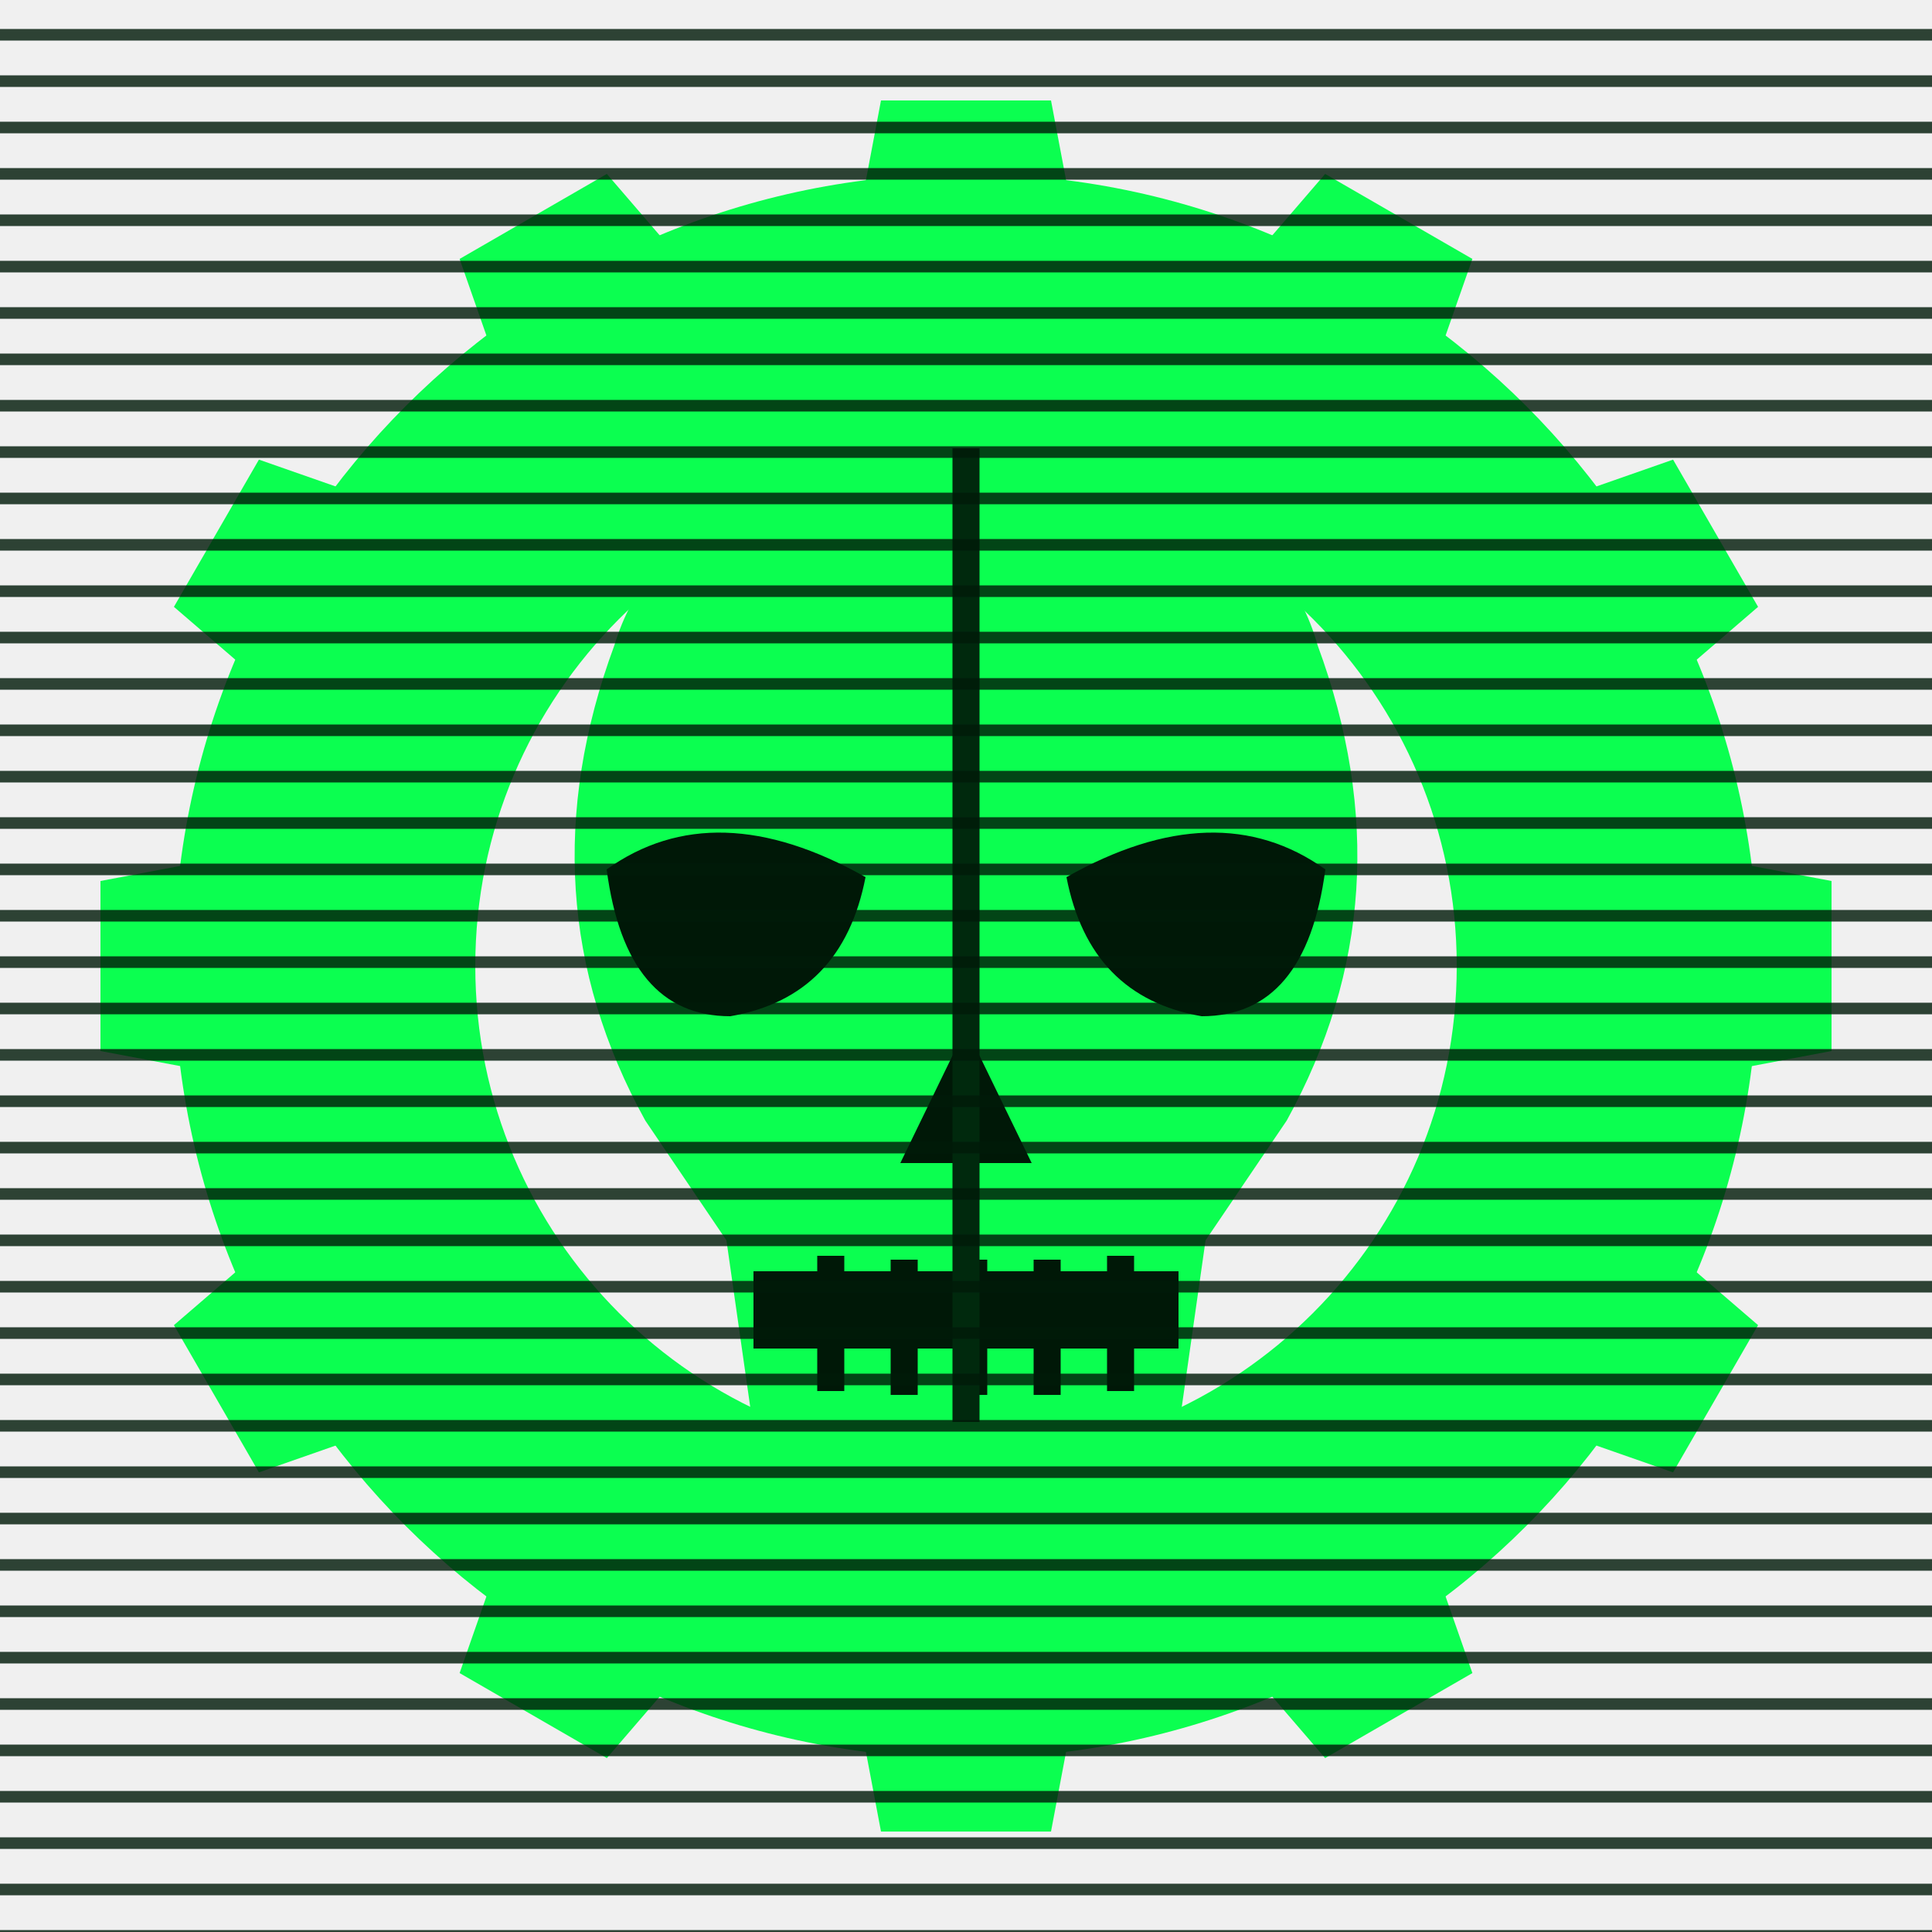
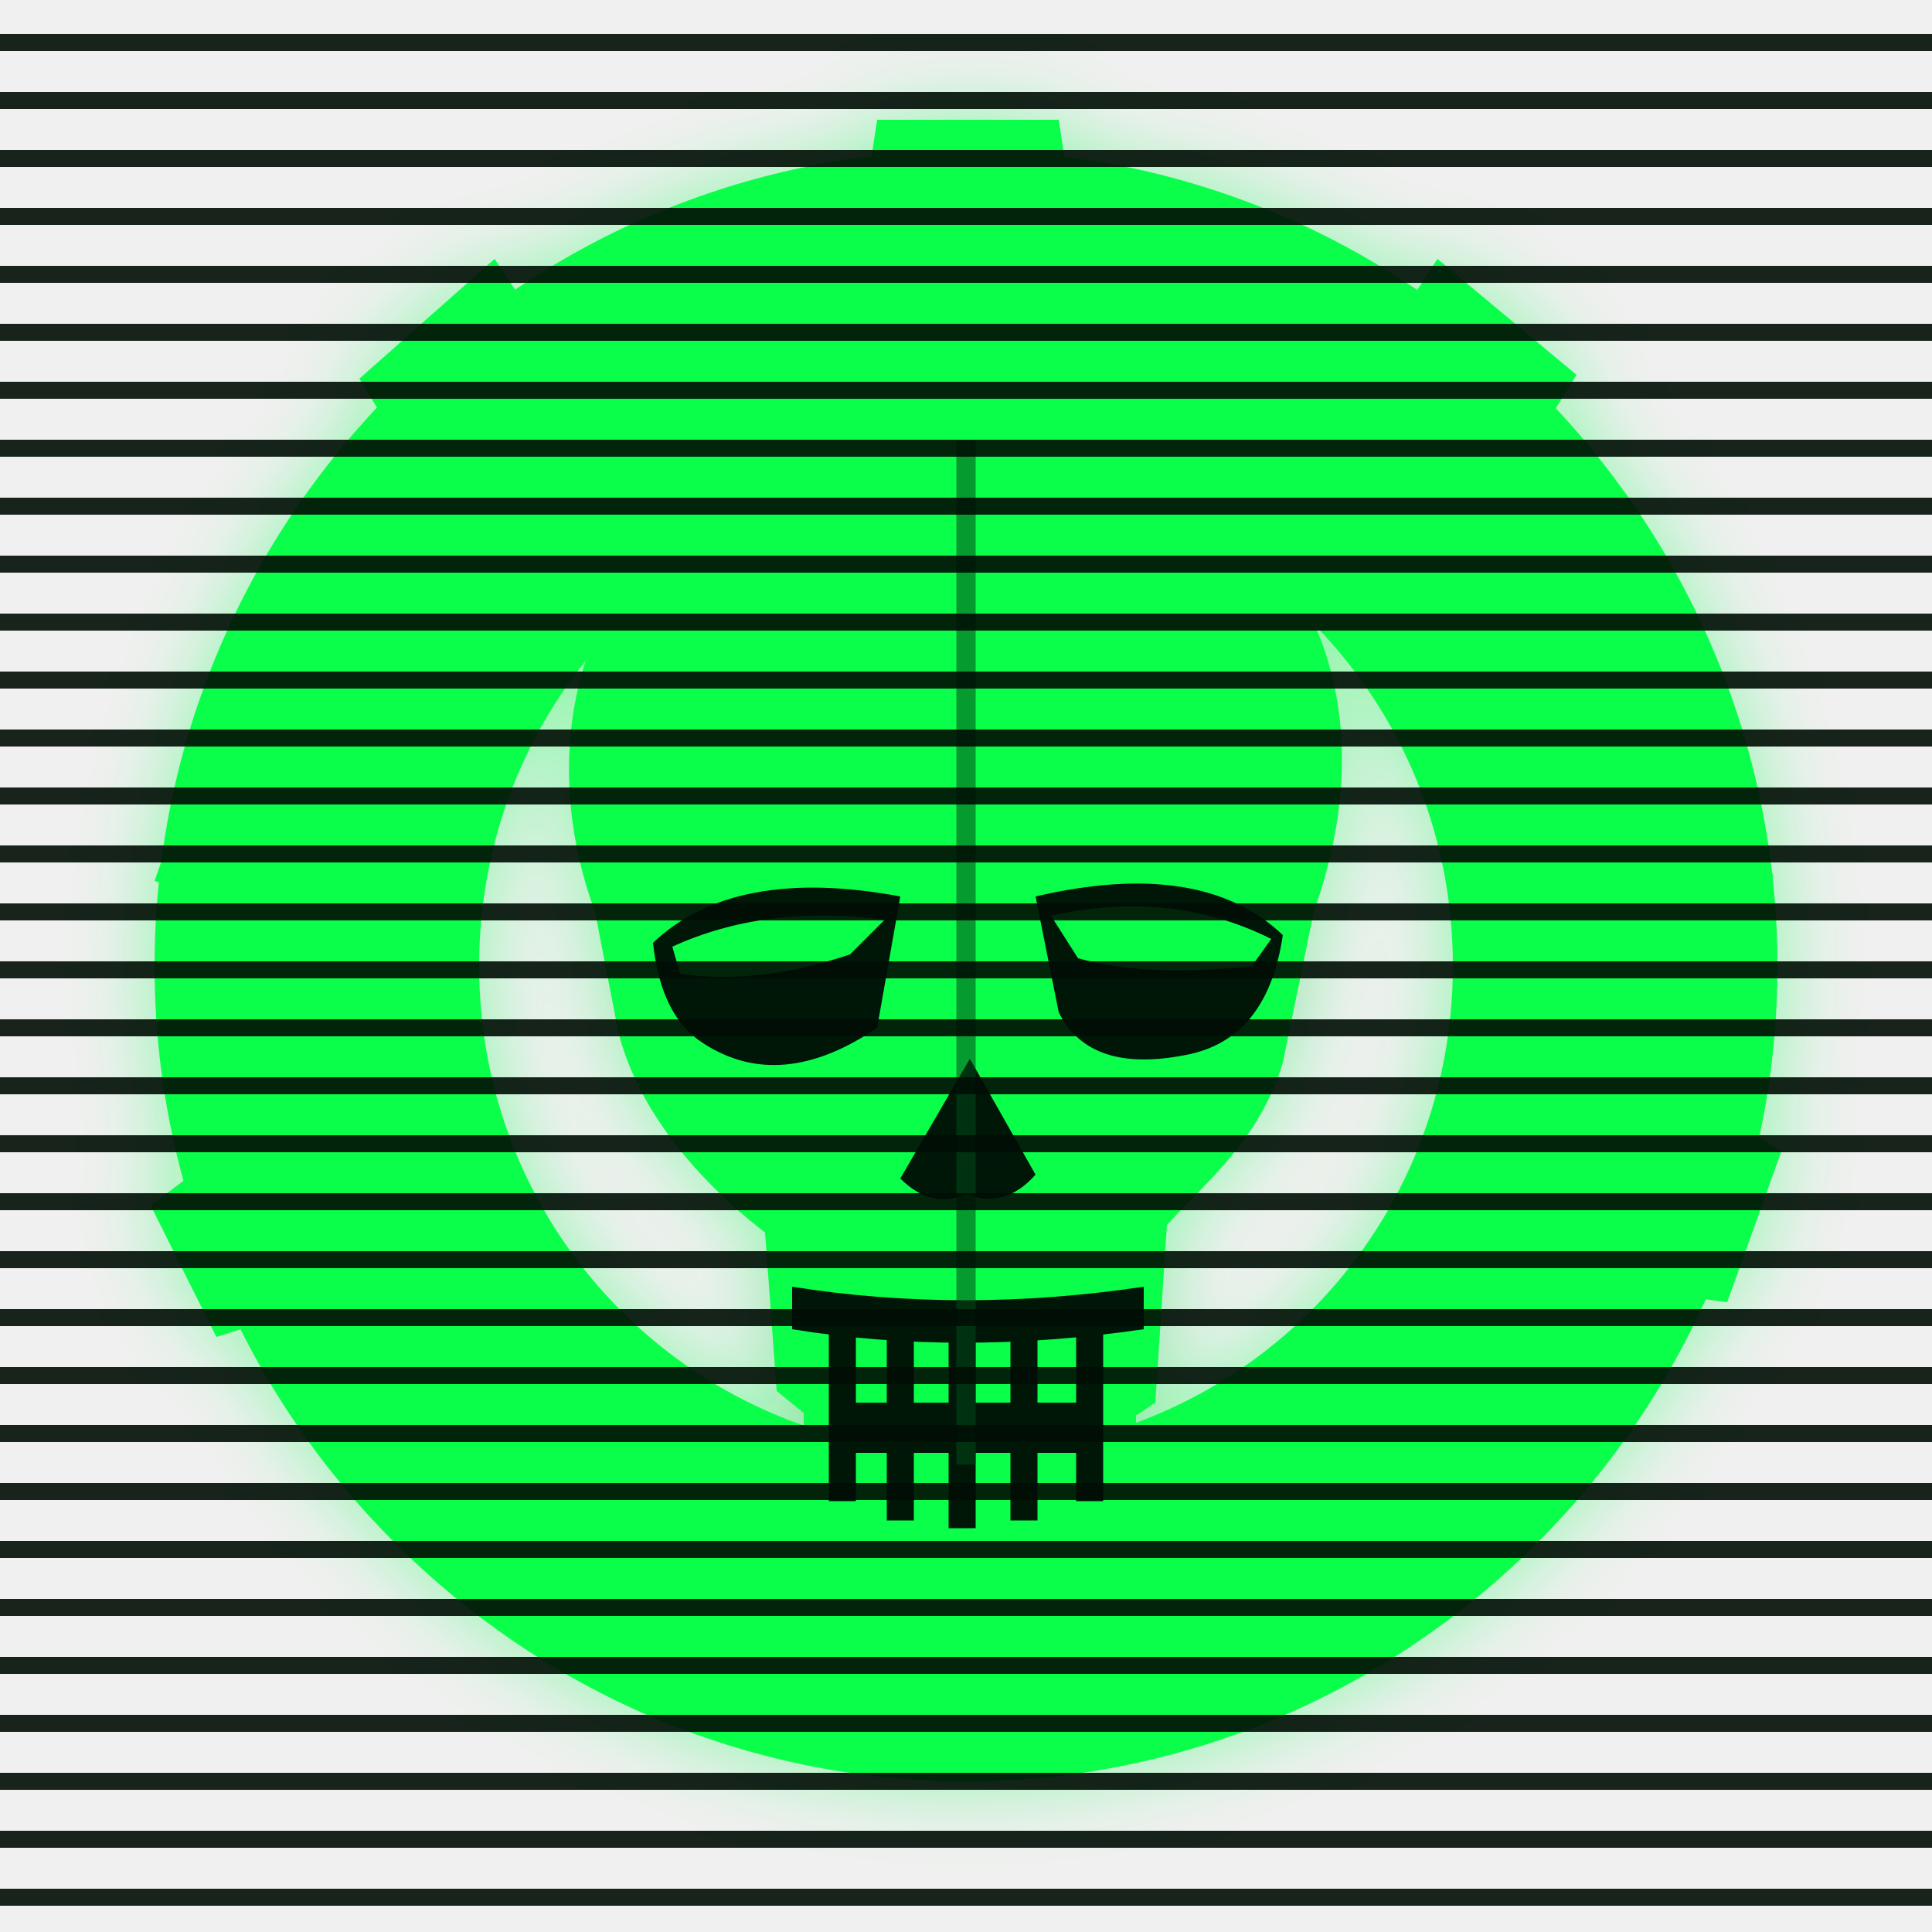
<svg xmlns="http://www.w3.org/2000/svg" viewBox="0 0 500 500" role="img" aria-labelledby="title desc">
  <defs>
-     <filter id="glow" x="-40%" y="-40%" width="180%" height="180%">
-       <feGaussianBlur stdDeviation="7" />
+     <filter id="bloom" x="-35%" y="-35%" width="170%" height="170%">
+       <feGaussianBlur stdDeviation="11" />
    </filter>
-     <mask id="scan">
-       <rect width="500" height="500" fill="white" />
-       <path d="M0 0H500" stroke="#000" stroke-width="3" stroke-dasharray="1 8" opacity=".5" />
-     </mask>
-     <pattern id="lines" width="500" height="12" patternUnits="userSpaceOnUse">
-       <path d="M0 9H500" stroke="#001a09" stroke-width="3" opacity=".9" />
+     <pattern id="scan" width="500" height="15" patternUnits="userSpaceOnUse">
+       <path d="M0 11H500" stroke="#000d04" stroke-width="4.4" opacity=".93" />
    </pattern>
+     <clipPath id="silhouette">
+       <path d="M250 29C360 29 450 119 450 229C450 339 360 449 250 471C140 449 50 339 50 229C50 119 140 29 250 29Z" />
+     </clipPath>
+     <path id="cog" fill-rule="evenodd" d="M250 39 C365 39 460 134 460 250 C460 366 365 461 250 461 C135 461 40 366 40 250 C40 134 135 39 250 39Z M250 124 C180 124 124 180 124 250 C124 320 180 376 250 376 C320 376 376 320 376 250 C376 180 320 124 250 124Z" />
+     <g id="art">
+       <g fill="#0aff4a">
+         <use href="#cog" />
+         <path d="M227 31H274L282 84H219Z M372 67L408 97L382 139L348 104Z M444 183L459 227L408 243L398 199Z M430 324L409 370L363 344L386 304Z M326 430L282 455L259 407L306 392Z M173 430L215 456L239 407L195 390Z M68 324L91 369L137 345L114 303Z M56 182L40 228L92 244L103 200Z M128 67L93 98L118 139L152 103Z" />
+         <path d="M85 130L113 154L98 190L57 187L79 155Z M396 115L423 146L405 181L365 170Z M429 278L461 298L447 337L409 332Z M68 290L39 312L56 346L94 334Z" />
+         <path d="M154 236 C141 201 147 163 170 141 C191 119 220 111 249 111 C283 111 317 124 334 150 C350 175 351 205 340 236 L332 275 C326 295 312 306 302 317 L299 363 L284 373 L217 373 L201 360 L198 319 C180 305 165 287 160 267Z" />
+         <path d="M208 338H294V381L279 392H223L208 380Z" />
+       </g>
+       <g fill="#001707">
+         <path d="M169 244Q190 224 233 232L227 266Q202 283 182 270Q171 263 169 244Z" />
+         <path d="M268 232Q311 222 332 242Q328 269 307 273Q282 278 274 262Z" />
+         <path d="M251 274L233 305Q241 313 250 309Q260 313 268 304Z" />
+         <path d="M205 333Q249 340 296 333L296 344Q248 351 205 344Z" />
+         <path d="M218 363H282V376H218Z" />
+       </g>
+       <g fill="#0aff4a">
+         <path d="M174 245Q198 234 229 238L220 247Q196 255 176 252Z" />
+         <path d="M272 237Q303 230 329 243L324 250Q297 253 279 248Z" />
+       </g>
+       <g stroke="#001707" stroke-width="7" stroke-linecap="square">
+         <path d="M218 344V385M233 347V390M249 347V392M265 346V390M282 343V385" />
+       </g>
+       <path d="M250 114V379" stroke="#00491a" stroke-width="5" opacity=".55" />
+     </g>
  </defs>
-   <g fill="#0bff50" transform="translate(250 250)">
-     <path id="gear" fill-rule="evenodd" d="M0-205 A205 205 0 1 1 -.01-205 Z M0-127 A127 127 0 1 0 .01-127 Z" />
-     <g id="teeth">
-       <path d="M-22-224H22L29-187H-29Z" />
-       <path d="M-22-224H22L29-187H-29Z" transform="rotate(30)" />
-       <path d="M-22-224H22L29-187H-29Z" transform="rotate(60)" />
-       <path d="M-22-224H22L29-187H-29Z" transform="rotate(90)" />
-       <path d="M-22-224H22L29-187H-29Z" transform="rotate(120)" />
-       <path d="M-22-224H22L29-187H-29Z" transform="rotate(150)" />
-       <path d="M-22-224H22L29-187H-29Z" transform="rotate(180)" />
-       <path d="M-22-224H22L29-187H-29Z" transform="rotate(210)" />
-       <path d="M-22-224H22L29-187H-29Z" transform="rotate(240)" />
-       <path d="M-22-224H22L29-187H-29Z" transform="rotate(270)" />
-       <path d="M-22-224H22L29-187H-29Z" transform="rotate(300)" />
-       <path d="M-22-224H22L29-187H-29Z" transform="rotate(330)" />
-     </g>
-     <path d="M-91-83Q-77-129 0-133Q78-129 91-83Q115-18 83 40L62 71L55 120Q0 145-55 120L-62 71L-83 40Q-115-18-91-83Z" />
-   </g>
-   <g fill="#001807">
-     <path d="M157 225Q185 205 224 227Q218 258 189 263Q162 263 157 225Z" />
-     <path d="M343 225Q315 205 276 227Q282 258 311 263Q338 263 343 225Z" />
-     <path d="M250 266l-17 35h34z" />
-     <path d="M195 329h110v20H195z" />
-   </g>
-   <g stroke="#001807" stroke-width="7">
-     <path d="M215 325v35M234 326v35M252 326v35M271 326v35M290 325v35" />
-   </g>
-   <path d="M250 116v252" stroke="#00290d" stroke-width="7" />
-   <path d="M0 0h500v500H0z" fill="url(#lines)" opacity=".9" />
+   <use href="#art" opacity=".42" filter="url(#bloom)" />
+   <use href="#art" />
+   <rect width="500" height="500" fill="url(#scan)" opacity=".97" />
</svg>
